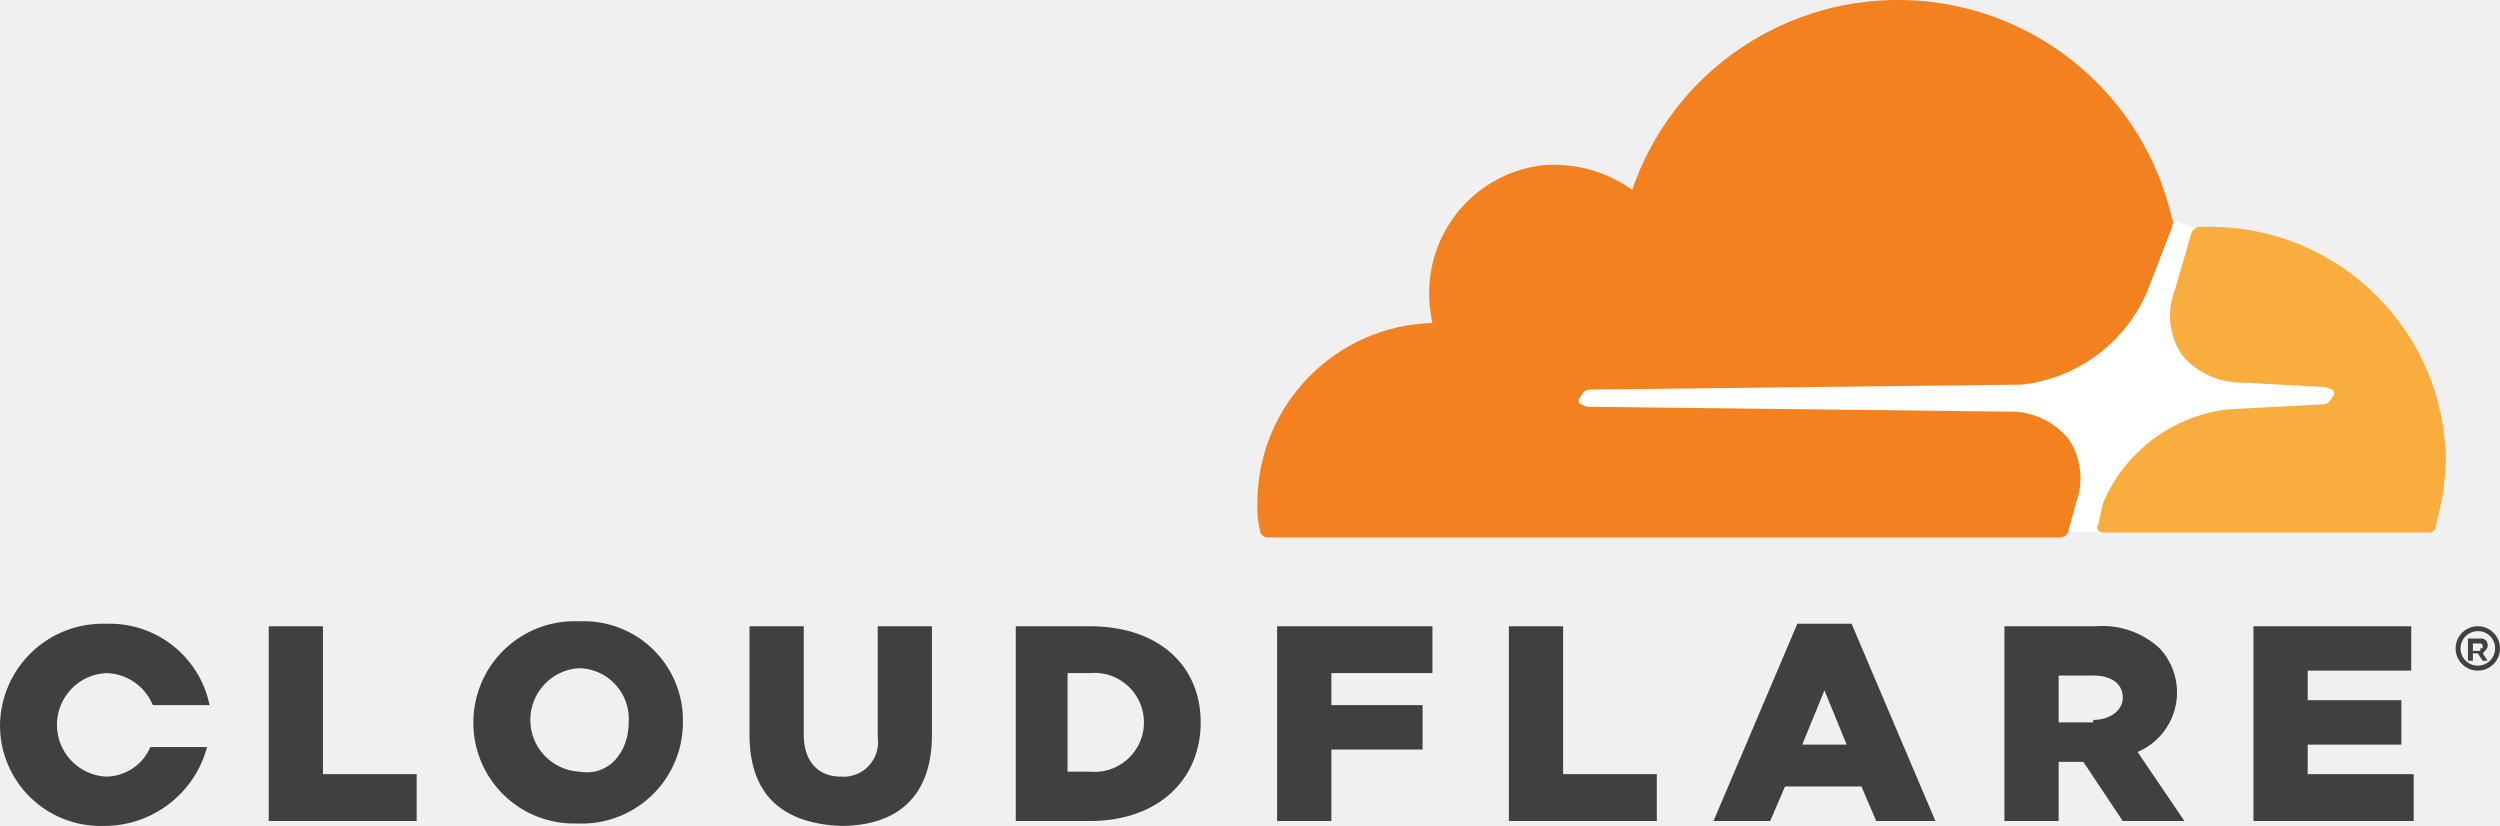
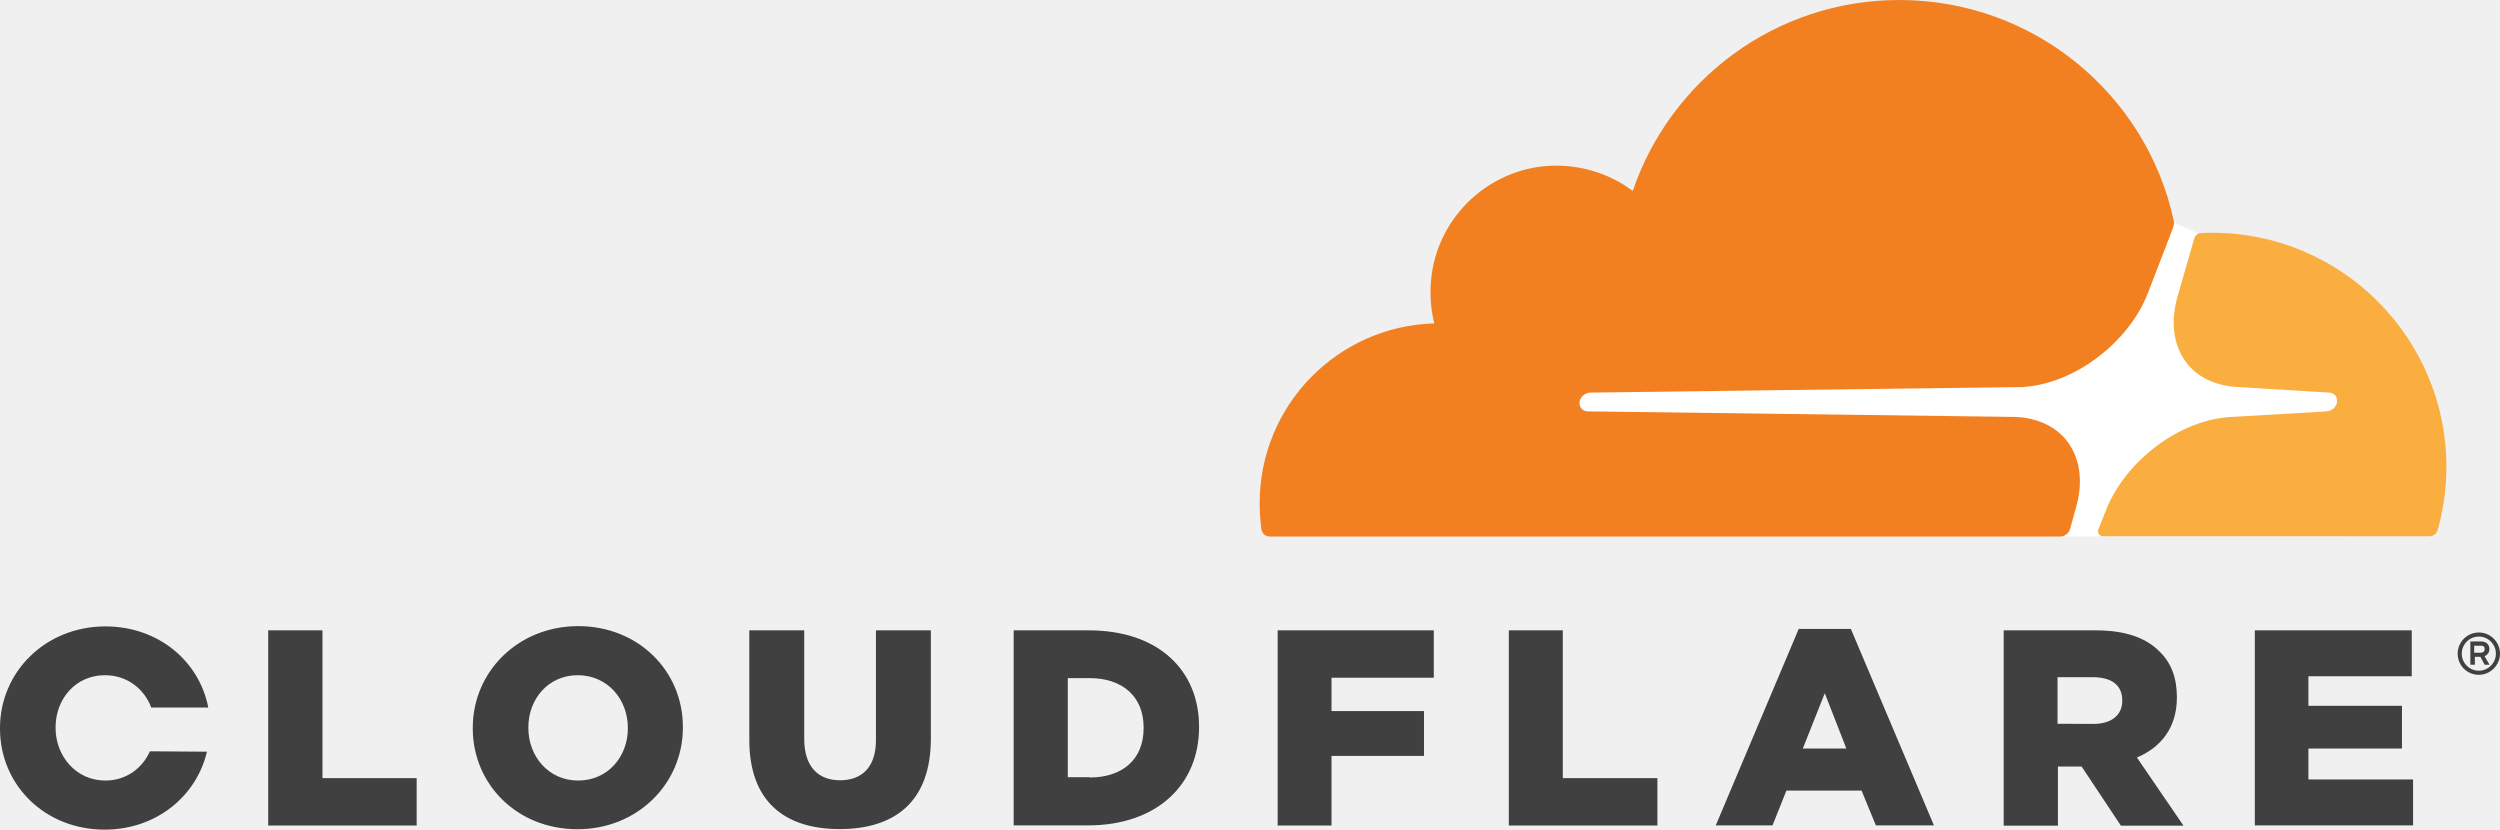
- <svg xmlns="http://www.w3.org/2000/svg" viewBox="0 0 101.4 33.5">
-   <defs>
-     <style>
-       .a {
-         fill: #fff;
-       }
- 
-       .b {
-         fill: #f48120;
-       }
- 
-       .c {
-         fill: #faad3f;
-       }
- 
-       .d {
-         fill: #404041;
-       }
-     </style>
-   </defs>
-   <path class="a" d="M94.7,10.6,89.1,9.3l-1-.4-25.7.2V21.5l32.3.1Z" />
-   <path class="b" d="M84.2,20.4a2.855,2.855,0,0,0-.3-2.6,3.094,3.094,0,0,0-2.1-1.1l-17.4-.2c-.1,0-.2-.1-.3-.1a.188.188,0,0,1,0-.3c.1-.2.2-.3.4-.3L82,15.6a6.292,6.292,0,0,0,5.1-3.8l1-2.6c0-.1.1-.2,0-.3A11.396,11.396,0,0,0,66.2,7.7a5.459,5.459,0,0,0-3.6-1A5.209,5.209,0,0,0,58,11.3a5.463,5.463,0,0,0,.1,1.8A7.302,7.302,0,0,0,51,20.4a4.102,4.102,0,0,0,.1,1.1.319.319,0,0,0,.3.3H83.5c.2,0,.4-.1.4-.3Z" />
-   <path class="c" d="M89.7,9.2h-.5c-.1,0-.2.1-.3.2l-.7,2.4a2.855,2.855,0,0,0,.3,2.6,3.094,3.094,0,0,0,2.1,1.1l3.7.2c.1,0,.2.1.3.1a.188.188,0,0,1,0,.3c-.1.2-.2.3-.4.3l-3.8.2a6.292,6.292,0,0,0-5.1,3.8l-.2.9c-.1.1,0,.3.2.3H98.5a.265.265,0,0,0,.3-.3,10.872,10.872,0,0,0,.4-2.6,9.56,9.56,0,0,0-9.5-9.5" />
-   <path class="d" d="M100.5,27.2a.9.9,0,1,1,.9-.9.896.896,0,0,1-.9.9m0-1.6a.7.7,0,1,0,.7.7.684.684,0,0,0-.7-.7m.4,1.2h-.2l-.2-.3h-.2v.3h-.2v-.9h.5a.265.265,0,0,1,.3.3c0,.1-.1.2-.2.3l.2.3Zm-.3-.5c.1,0,.1,0,.1-.1a.098.098,0,0,0-.1-.1h-.3v.3h.3Zm-89.7-.9h2.2v6h3.8v1.9h-6Zm8.3,3.9a4.105,4.105,0,0,1,4.3-4.1,4.02,4.02,0,0,1,4.2,4.1,4.105,4.105,0,0,1-4.3,4.1,4.079,4.079,0,0,1-4.2-4.1m6.3,0a2.056,2.056,0,0,0-2-2.2,2.103,2.103,0,0,0,0,4.2c1.2.2,2-.8,2-2m4.9.5V25.4h2.2v4.4c0,1.1.6,1.7,1.5,1.7a1.399,1.399,0,0,0,1.5-1.6V25.4h2.2v4.4c0,2.6-1.5,3.7-3.7,3.7-2.3-.1-3.7-1.2-3.7-3.7m10.7-4.4h3.1c2.8,0,4.5,1.6,4.5,3.9s-1.7,4-4.5,4h-3V25.4Zm3.1,5.9a2.009,2.009,0,1,0,0-4h-.9v4Zm7.6-5.9h6.3v1.9H54v1.3h3.7v1.8H54v2.9H51.8Zm9.4,0h2.2v6h3.8v1.9h-6Zm11.7-.1h2.2l3.4,8H76.1l-.6-1.4H72.4l-.6,1.4H69.5Zm2,4.9L74,28l-.9,2.2Zm6.4-4.8H85a3.418,3.418,0,0,1,2.6.9,2.624,2.624,0,0,1-.9,4.2l1.9,2.8H86.1l-1.6-2.4h-1v2.4H81.3Zm3.6,3.8c.7,0,1.2-.4,1.2-.9,0-.6-.5-.9-1.2-.9H83.5v1.9h1.4Zm6.5-3.8h6.4v1.8H93.6v1.2h3.8v1.8H93.6v1.2h4.3v1.9H91.4ZM6.1,30.3a1.975,1.975,0,0,1-1.8,1.2,2.103,2.103,0,0,1,0-4.2,2.098,2.098,0,0,1,1.9,1.3H8.5a4.135,4.135,0,0,0-4.2-3.3A4.165,4.165,0,0,0,0,29.4a4.079,4.079,0,0,0,4.2,4.1,4.318,4.318,0,0,0,4.2-3.2Z" />
+ <svg xmlns="http://www.w3.org/2000/svg" version="1.2" baseProfile="tiny" id="Layer_1" x="0px" y="0px" viewBox="0 0 1889.4 627" xml:space="preserve">
+   <path fill="#404041" d="M1873.4,510c-8.9,0-16-7.1-16-16c0-8.7,7.1-16,16-16c8.7,0,16,7.1,16,16C1889.4,502.7,1882.1,510,1873.4,510   M1873.4,481.1c-7.1,0-12.9,5.8-12.9,12.9s5.8,12.9,12.9,12.9s12.9-5.8,12.9-12.9S1880.5,481.1,1873.4,481.1 M1881.5,502.4h-3.7  l-3.2-6h-4.2v6h-3.4v-17.6h8.4c3.7,0,6,2.4,6,5.8c0,2.6-1.6,4.5-3.7,5.3L1881.5,502.4z M1875.2,493.2c1.3,0,2.6-0.8,2.6-2.6  c0-2.1-1.1-2.6-2.6-2.6h-5.3v5.3H1875.2z M202.7,476.4h41v111.7h71.2v35.8H202.7L202.7,476.4z M357.3,550.5V550  c0-42.3,34.2-76.8,79.7-76.8s79.1,33.9,79.1,76.2v0.5c0,42.3-34.2,76.8-79.7,76.8S357.3,592.8,357.3,550.5 M474.5,550.5V550  c0-21.3-15.2-39.7-37.9-39.7c-22.3,0-37.3,18.1-37.3,39.4v0.5c0,21.3,15.2,39.7,37.6,39.7C459.5,589.9,474.5,571.8,474.5,550.5   M566.3,559.2v-82.8h41.5v82c0,21.3,10.8,31.3,27.1,31.3s27.1-9.7,27.1-30.2v-83.1h41.5v81.8c0,47.6-27.1,68.4-69.1,68.4  C592.6,626.5,566.3,605.4,566.3,559.2 M766.1,476.4h56.8c52.6,0,83.3,30.2,83.3,72.8v0.5c0,42.6-31,74.1-84.1,74.1h-56L766.1,476.4z   M823.6,587.6c24.4,0,40.7-13.4,40.7-37.3v-0.5c0-23.7-16.3-37.3-40.7-37.3h-16.6v74.9h16.6V587.6z M965.6,476.4h118v35.8h-77.3  v25.2h69.9v33.9h-69.9v52.6h-40.7V476.4z M1140.4,476.4h40.7v111.7h71.5v35.8h-112.3V476.4z M1359.4,475.3h39.4l62.8,148.5h-43.9  l-10.8-26.3h-56.8l-10.5,26.3h-42.9L1359.4,475.3z M1395.4,565.7l-16.3-41.8l-16.6,41.8H1395.4z M1514.3,476.4h69.7  c22.6,0,38.1,5.8,48.1,16c8.7,8.4,13.1,19.7,13.1,34.4v0.5c0,22.6-12.1,37.6-30.2,45.2l35.2,51.5h-47.3l-29.7-44.7h-17.9v44.7h-41  L1514.3,476.4z M1582.1,547.1c13.9,0,21.8-6.8,21.8-17.4v-0.5c0-11.6-8.4-17.4-22.1-17.4H1555v35.2L1582.1,547.1z M1704.1,476.4  h118.6v34.7h-78.1v22.3h70.7v32.3h-70.7v23.4h79.1v34.7h-119.6L1704.1,476.4z M113.3,567.8c-5.8,12.9-17.9,22.1-33.7,22.1  c-22.3,0-37.6-18.7-37.6-39.7v-0.5c0-21.3,15-39.4,37.3-39.4c16.8,0,29.7,10.3,35,24.4h43.1c-6.8-35.2-37.9-61.3-77.8-61.3  C34.2,473.5,0,507.9,0,550.2v0.5C0,593.1,33.7,627,79.1,627c38.9,0,69.4-25.2,77.3-58.9L113.3,567.8z" />
+   <path fill="#FFFFFF" d="M1774.3,241.1l-112.8-64.7L1642,168l-461.4,3.2v234.2h593.6L1774.3,241.1z" />
+   <path fill="#F38020" d="M1568.9,383.8c5.5-18.9,3.4-36.3-5.8-49.2c-8.4-11.8-22.6-18.7-39.7-19.5l-323.6-4.2c-2.1,0-3.9-1.1-5-2.6  c-1.1-1.6-1.3-3.7-0.8-5.8c1.1-3.2,4.2-5.5,7.6-5.8l326.5-4.2c38.6-1.8,80.7-33.1,95.4-71.5l18.7-48.6c0.8-2.1,1.1-4.2,0.5-6.3  C1621.8,71,1536.9,0,1435.4,0c-93.6,0-173,60.5-201.4,144.3c-18.4-13.7-41.8-21-67-18.7c-45,4.5-81,40.5-85.4,85.4  c-1.1,11.6-0.3,22.9,2.4,33.4c-73.3,2.1-132,62-132,135.9c0,6.6,0.5,13.1,1.3,19.7c0.5,3.2,3.2,5.5,6.3,5.5h597.3  c3.4,0,6.6-2.4,7.6-5.8L1568.9,383.8z" />
+   <path fill="#FAAE40" d="M1672,175.9c-2.9,0-6,0-8.9,0.3c-2.1,0-3.9,1.6-4.7,3.7l-12.6,43.9c-5.5,18.9-3.4,36.3,5.8,49.2  c8.4,11.8,22.6,18.7,39.7,19.5l68.9,4.2c2.1,0,3.9,1.1,5,2.6c1.1,1.6,1.3,3.9,0.8,5.8c-1.1,3.2-4.2,5.5-7.6,5.8l-71.8,4.2  c-38.9,1.8-80.7,33.1-95.4,71.5l-5.3,13.4c-1.1,2.6,0.8,5.3,3.7,5.3H1836c2.9,0,5.5-1.8,6.3-4.7c4.2-15.2,6.6-31.3,6.6-47.8  C1848.9,255.3,1769.5,175.9,1672,175.9" />
</svg>
